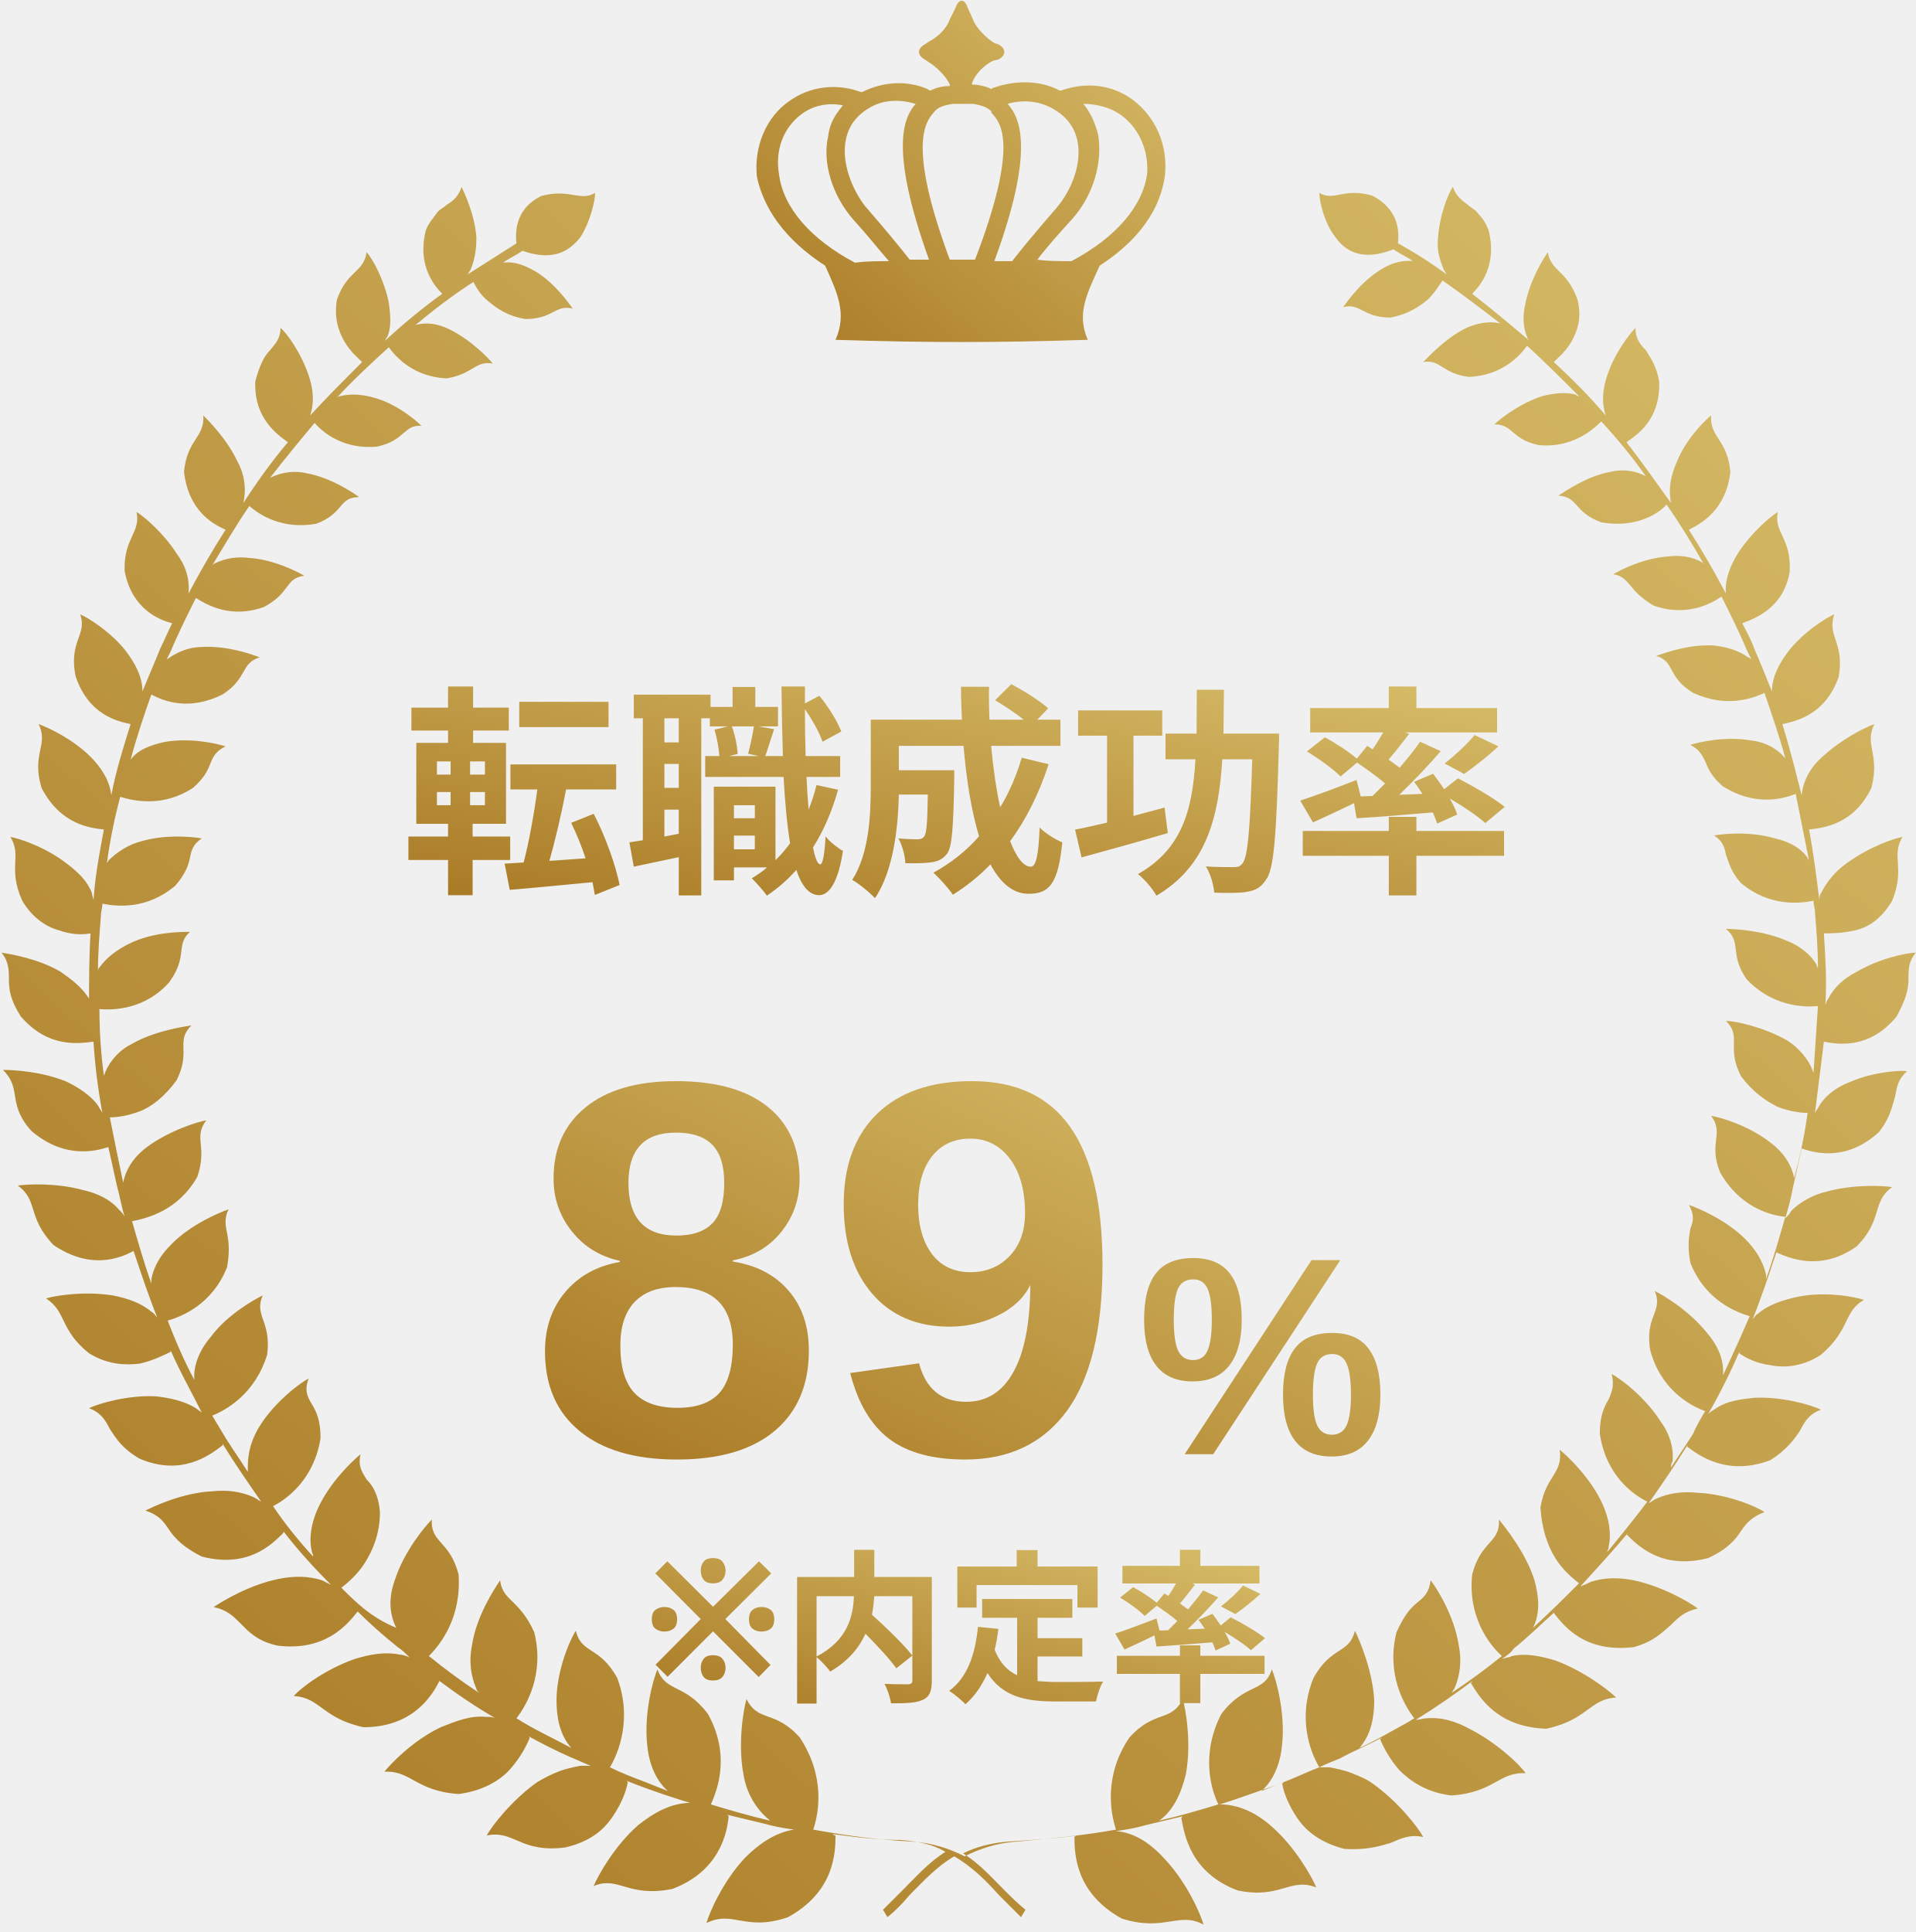
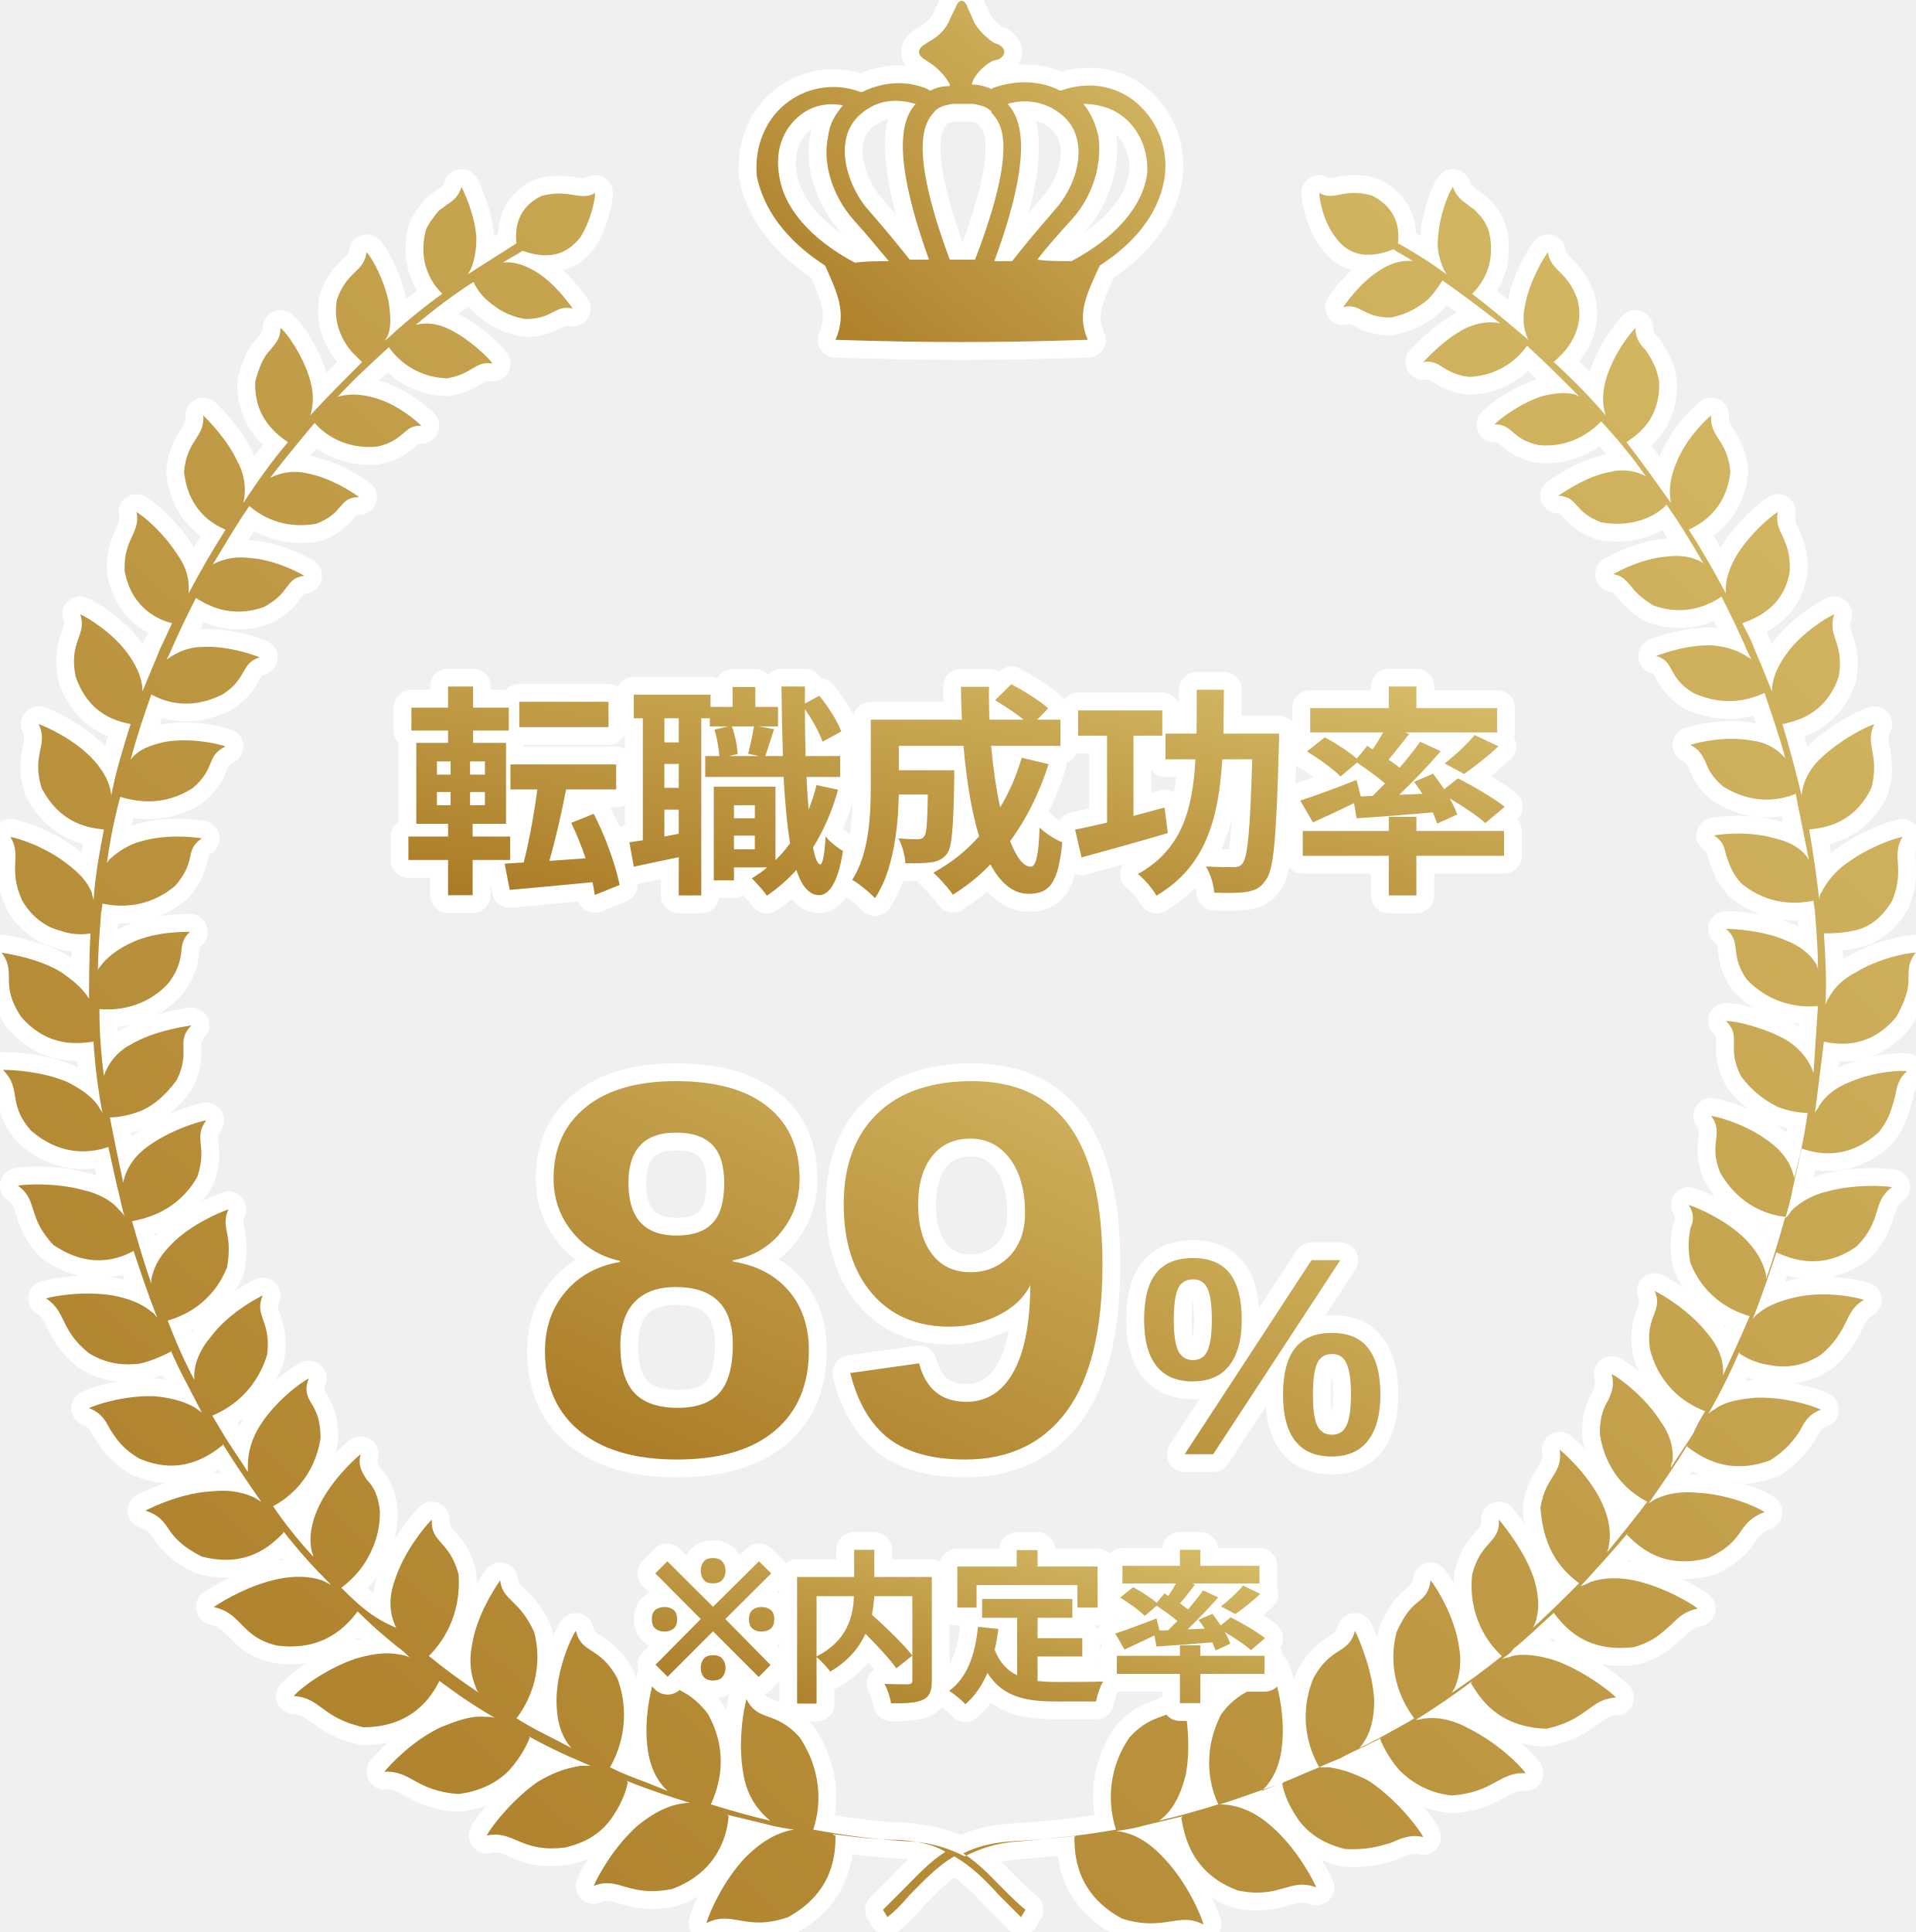
- <svg xmlns="http://www.w3.org/2000/svg" viewBox="0 0 129.1 130.2" role="img" aria-label="転職成功率89% ※内定率">
+ <svg xmlns="http://www.w3.org/2000/svg" viewBox="0 0 129.1 130.2" role="img" aria-label="転職成功率89% ※内定率" style="paint-order:stroke;stroke:#fff;stroke-width:2.4px;stroke-linejoin:round">
  <defs>
    <linearGradient id="gold" x1="100%" y1="0%" x2="0%" y2="100%">
      <stop offset="0" stop-color="#D8BE6A" />
      <stop offset="1" stop-color="#A97924" />
    </linearGradient>
  </defs>
  <g fill="url(#gold)">
    <path d="M124.7,72.9c-0.8,0.3-1.6,0.8-2.1,1.6c-0.1,0.2-0.2,0.3-0.3,0.5c0.2-1.6,0.4-3.2,0.6-4.8v0   c1,0.2,3.1,0.5,4.9-1.7c0.6-1.1,0.8-1.8,0.8-2.5c0-0.7,0-1.2,0.5-1.8c-0.6,0-2.5,0.4-4,1.3c-0.8,0.4-1.5,1-1.9,1.8   c-0.1,0.1-0.1,0.2-0.2,0.4c0.1-1.6,0-3.2-0.1-4.8c0.5,0,1.2,0,2.1-0.2s1.8-0.8,2.5-2c0.9-2.2-0.1-3,0.7-4.3   c-0.6,0.1-2.3,0.7-3.8,1.8c-0.7,0.5-1.3,1.2-1.7,2c-0.1,0.1-0.1,0.3-0.1,0.5c-0.2-1.6-0.4-3.2-0.7-4.8c0.9-0.1,3-0.3,4.2-2.8   c0.6-2.3-0.5-2.9,0.2-4.3c-0.6,0.2-2.2,1-3.5,2.2c-0.8,0.7-1.3,1.6-1.4,2.6c-0.4-1.6-0.8-3.2-1.3-4.8c0,0,0,0,0,0   c0.9-0.2,2.9-0.6,3.8-3.2c0.4-2.3-0.8-2.7-0.3-4.2c-0.5,0.2-2.1,1.2-3.1,2.5c-0.6,0.8-1.1,1.7-1.1,2.7c-0.4-1-0.8-2-1.2-2.9   c-0.2-0.6-0.5-1.1-0.8-1.7c0,0,0,0,0,0c0.8-0.3,2.8-1,3.2-3.5c0.1-2.3-1.1-2.6-0.8-4c-0.5,0.3-1.8,1.4-2.7,2.8   c-0.5,0.8-0.9,1.8-0.8,2.7c-0.8-1.5-1.6-2.9-2.5-4.3c0.8-0.4,2.5-1.3,2.8-3.9c-0.2-2.2-1.4-2.3-1.3-3.8c-0.4,0.3-1.7,1.6-2.3,3.1   c-0.4,0.9-0.6,1.8-0.4,2.8c-1-1.4-2-2.8-3-4.1c0.7-0.5,2.3-1.5,2.2-4.1c-0.2-1.1-0.6-1.6-0.9-2.1c-0.4-0.4-0.7-0.8-0.7-1.5   c-0.4,0.4-1.4,1.7-1.9,3.2c-0.3,0.9-0.4,1.8-0.1,2.7c-1.1-1.3-2.3-2.5-3.5-3.6c0.3-0.3,0.8-0.7,1.2-1.4c0.4-0.7,0.7-1.6,0.4-2.8   c-0.7-2-1.8-1.9-2-3.2c-0.3,0.4-1.2,1.9-1.5,3.4c-0.2,0.8-0.2,1.6,0.1,2.3c0,0.1,0.1,0.2,0.2,0.3c-1.3-1.1-2.6-2.2-3.9-3.2   c0.6-0.6,1.7-2,1.1-4.3c-0.2-0.5-0.4-0.8-0.7-1.1c-0.2-0.3-0.5-0.4-0.7-0.6c-0.4-0.3-0.8-0.6-1-1.2c-0.3,0.4-0.9,1.9-1,3.4   c-0.1,0.8,0.1,1.5,0.4,2.2c0.1,0.1,0.1,0.2,0.2,0.3c-1.1-0.8-2.2-1.5-3.3-2.1c0.1-0.9,0-2.3-1.7-3.2c-1.9-0.6-2.6,0.4-3.6-0.2   c0,0.5,0.3,2,1.1,3c0.7,1,1.9,1.6,3.9,0.8c0.4,0.3,0.9,0.5,1.3,0.8c-0.8-0.1-1.6,0.2-2.2,0.6c-1.3,0.8-2.2,2.1-2.5,2.5   c1.2-0.3,1.3,0.7,3.2,0.7c1.1-0.2,1.9-0.7,2.5-1.2c0.5-0.5,0.8-1,1-1.3c1.3,0.9,2.6,1.9,3.9,2.9c-0.8-0.2-1.6,0-2.3,0.3   c-1.4,0.7-2.5,1.9-2.9,2.3c1.2-0.2,1.3,0.8,3.1,1c2.2-0.1,3.4-1.4,3.9-2.1c1.2,1.1,2.3,2.2,3.5,3.4c-0.1,0-0.1,0-0.2-0.1   c-0.7-0.2-1.5-0.1-2.3,0.1c-1.5,0.5-2.8,1.5-3.2,1.9c1.3,0,1.1,1,3,1.4c2.2,0.2,3.6-1,4.2-1.6c1.1,1.2,2.1,2.4,3,3.7   c-0.7-0.4-1.6-0.5-2.4-0.3c-1.6,0.3-3,1.3-3.5,1.6c1.4,0.1,1,1.1,2.9,1.8c2.2,0.4,3.8-0.5,4.4-1.2c0.9,1.3,1.7,2.6,2.5,4   c0,0-0.1-0.1-0.1-0.1c-0.7-0.4-1.5-0.5-2.3-0.4c-1.6,0.1-3.2,0.9-3.7,1.2c0.7,0.1,0.9,0.5,1.2,0.8c0.3,0.4,0.7,0.8,1.5,1.3   c2.2,0.8,3.9-0.1,4.6-0.6c0.6,1.2,1.2,2.4,1.7,3.6c0.1,0.2,0.2,0.4,0.3,0.6c-0.1,0-0.1-0.1-0.2-0.1c-0.7-0.5-1.5-0.7-2.3-0.8   c-1.7-0.1-3.3,0.5-3.9,0.7c1.3,0.4,0.7,1.4,2.5,2.5c2.2,1,3.9,0.4,4.8,0c0.5,1.5,1,2.9,1.4,4.4c-0.6-0.7-1.4-1.1-2.3-1.2   c-1.7-0.3-3.5,0.1-4.1,0.3c0.6,0.3,0.8,0.7,1,1.1c0.2,0.5,0.4,1,1.2,1.7c2.1,1.3,3.9,0.9,4.9,0.5c0.3,1.5,0.6,3,0.9,4.5   c0-0.1-0.1-0.1-0.1-0.2c-0.5-0.7-1.3-1.1-2.2-1.3c-1.7-0.5-3.5-0.3-4.1-0.2c0.6,0.4,0.7,0.8,0.8,1.3c0.2,0.5,0.3,1.1,1,1.9   c1.9,1.6,3.9,1.4,4.9,1.2c0,0.3,0.1,0.5,0.1,0.8c0.1,1.2,0.2,2.5,0.2,3.8c0-0.1-0.1-0.2-0.1-0.3c-0.4-0.7-1.2-1.3-2-1.6   c-1.6-0.7-3.5-0.8-4.1-0.8c1.1,0.9,0.2,1.7,1.4,3.4c1.7,1.8,3.8,1.9,4.8,1.8c-0.1,1.5-0.2,3-0.3,4.5c-0.3-0.9-1-1.7-1.8-2.2   c-1.6-0.9-3.5-1.3-4.1-1.3c1.1,1.1,0,1.7,1,3.7c0.8,1.1,1.7,1.7,2.5,2.1c0.8,0.3,1.5,0.4,2,0.4c-0.2,1.5-0.5,2.9-0.9,4.4   c-0.2-1-0.8-1.8-1.6-2.4c-1.4-1.1-3.3-1.7-4-1.8c0.9,1.2-0.2,1.8,0.6,3.8c1.3,2.3,3.3,2.9,4.4,3c-0.4,1.4-0.8,2.8-1.3,4.2   c0-0.1,0-0.2,0-0.3c-0.2-0.9-0.7-1.7-1.4-2.4c-1.3-1.3-3.2-2.1-3.8-2.3c0.4,0.7,0.3,1.1,0.1,1.6c-0.1,0.6-0.2,1.2,0,2.3   c1,2.5,3,3.3,4,3.6c-0.6,1.4-1.2,2.7-1.8,4c0.1-1.1-0.4-2.1-1.1-2.9c-1.2-1.5-2.9-2.5-3.5-2.8c0.6,1.4-0.7,1.7-0.3,4   c0.7,2.6,2.6,3.7,3.7,4.1c-0.3,0.5-0.6,1-0.8,1.5c-0.5,0.8-1,1.5-1.5,2.3c0-0.1,0-0.3,0.1-0.4c0.1-0.9-0.2-1.9-0.8-2.7   c-1-1.6-2.7-2.9-3.3-3.2c0.2,0.8,0,1.2-0.2,1.7c-0.3,0.5-0.6,1.1-0.6,2.3c0.4,2.8,2.2,4.1,3.2,4.6c-0.9,1.2-1.8,2.3-2.7,3.4   c0-0.1,0.1-0.2,0.1-0.4c0.2-0.9,0-1.9-0.4-2.8c-0.8-1.8-2.4-3.3-2.9-3.7c0.1,0.8-0.1,1.2-0.4,1.7c-0.3,0.5-0.7,1-0.9,2.2   c0.1,1.5,0.5,2.6,1,3.4c0.5,0.8,1.1,1.3,1.6,1.7c-1,1-2,2-3.1,3c0.5-1,0.4-2.1,0.1-3.2c-0.6-1.9-2-3.6-2.4-4.1   c0.1,1.6-1.2,1.4-1.8,3.7c-0.3,2.8,1.1,4.7,2,5.5c-1.1,0.9-2.2,1.7-3.4,2.5c0.1-0.1,0.1-0.2,0.2-0.3c0.4-0.9,0.5-1.9,0.3-2.9   c-0.3-2-1.5-3.9-1.9-4.4c-0.1,0.8-0.4,1.1-0.9,1.5s-0.9,0.9-1.4,2c-0.7,2.8,0.5,4.9,1.2,5.8c-0.2,0.1-0.3,0.2-0.5,0.3   c-1.1,0.6-2.1,1.2-3.2,1.7c0.8-0.9,1-2.1,1-3.2c-0.1-2-1-4.1-1.3-4.7c-0.4,1.6-1.6,1-2.8,3.2c-1.1,2.7-0.2,5,0.4,6   c-0.8,0.3-1.6,0.7-2.4,1c-0.5,0.2-1,0.4-1.5,0.6c0.9-0.8,1.3-2,1.4-3.2c0.2-2.1-0.4-4.3-0.7-5c-0.5,1.6-1.8,0.9-3.4,3   c-1.4,2.7-0.7,5.1-0.2,6.1c-1.3,0.4-2.7,0.8-4,1.1c1-0.7,1.5-1.9,1.8-3.1c0.4-2.1,0-4.4-0.2-5.1c-0.8,1.6-1.9,0.7-3.6,2.6   c-1.7,2.5-1.3,5-0.9,6.2c-2.2,0.4-4.4,0.6-6.6,0.8c-1.5,0.1-2.6,0.5-3.6,1c-1-0.5-2.1-0.9-3.6-1c-2.2-0.1-4.4-0.4-6.6-0.8   c0.4-1.2,0.8-3.6-0.9-6.2c-1.7-1.9-2.8-1-3.6-2.6c-0.2,0.7-0.6,3-0.2,5.1c0.2,1.2,0.8,2.3,1.8,3.1c-1.3-0.3-2.7-0.7-4-1.1   c0.5-1.1,1.3-3.4-0.2-6.1c-1.6-2.1-2.8-1.4-3.4-3c-0.3,0.7-0.9,2.9-0.7,5c0.1,1.2,0.5,2.4,1.4,3.2c-0.5-0.2-1-0.4-1.5-0.6   c-0.8-0.3-1.6-0.6-2.4-1c0.6-1,1.5-3.3,0.5-6c-1.2-2.2-2.4-1.6-2.8-3.2c-0.4,0.6-1.3,2.7-1.3,4.7c0,1.1,0.2,2.3,1,3.2   c-1.1-0.6-2.2-1.1-3.2-1.7c-0.2-0.1-0.3-0.2-0.5-0.3c0.7-0.9,1.9-3,1.2-5.8c-0.5-1.1-1-1.6-1.4-2c-0.4-0.4-0.8-0.7-0.9-1.5   c-0.4,0.6-1.6,2.4-1.9,4.4c-0.2,1-0.1,2,0.3,2.9c0,0.1,0.1,0.2,0.2,0.3c-1.2-0.8-2.3-1.6-3.4-2.5c0.8-0.8,2.2-2.6,2-5.5   c-0.6-2.3-1.9-2.1-1.8-3.7c-0.5,0.5-1.9,2.2-2.5,4.1c-0.4,1.1-0.4,2.2,0.1,3.2C25,109,24,108,23,107c0.4-0.3,1.1-0.9,1.6-1.7   c0.5-0.8,1-1.9,1-3.4c-0.1-1.2-0.5-1.8-0.9-2.2c-0.3-0.5-0.6-0.9-0.4-1.7c-0.5,0.4-2.1,1.9-2.9,3.7c-0.4,0.9-0.6,1.9-0.4,2.8   c0,0.1,0.1,0.2,0.1,0.4c-1-1.1-1.9-2.2-2.7-3.4c1-0.5,2.8-1.9,3.2-4.6c0-1.2-0.3-1.8-0.6-2.3c-0.3-0.5-0.5-0.9-0.2-1.7   c-0.6,0.3-2.3,1.6-3.3,3.2c-0.5,0.8-0.8,1.7-0.8,2.7c0,0.1,0,0.3,0,0.4c-0.5-0.8-1-1.5-1.5-2.3c-0.3-0.5-0.6-1-0.9-1.5   c1-0.4,2.9-1.5,3.7-4.1c0.3-2.3-0.9-2.6-0.3-4c-0.6,0.3-2.4,1.3-3.5,2.8C13.5,90.9,13,92,13.1,93c-0.7-1.3-1.3-2.7-1.8-4   c1-0.3,3-1.1,4-3.6c0.2-1.1,0.1-1.8,0-2.3c-0.1-0.5-0.2-1,0.1-1.6c-0.6,0.2-2.5,1-3.8,2.3c-0.7,0.7-1.2,1.4-1.4,2.4   c0,0.1,0,0.2,0,0.3c-0.5-1.4-0.9-2.8-1.3-4.2c1-0.2,3.1-0.7,4.4-3c0.7-2.1-0.3-2.6,0.6-3.8c-0.6,0.1-2.5,0.7-4,1.8   c-0.8,0.6-1.4,1.4-1.6,2.4c-0.3-1.4-0.6-2.9-0.9-4.4c0.5,0,1.2-0.1,2-0.4c0.8-0.3,1.7-1,2.5-2.1c1-2-0.1-2.6,1-3.7   c-0.6,0.1-2.6,0.4-4.1,1.3C8,70.8,7.3,71.6,7,72.5c-0.2-1.5-0.3-3-0.3-4.5c1,0.1,3.1,0,4.7-1.8c1.3-1.8,0.4-2.5,1.4-3.4   c-0.6,0-2.5,0-4.1,0.8c-0.8,0.4-1.5,0.9-2,1.6c-0.1,0.1-0.1,0.2-0.1,0.3c0-1.3,0.1-2.5,0.2-3.8c0-0.3,0.1-0.5,0.1-0.8   c1,0.2,3,0.4,4.9-1.2c0.7-0.8,0.9-1.4,1-1.9c0.1-0.5,0.2-0.9,0.8-1.3c-0.6-0.1-2.4-0.3-4.1,0.2c-0.8,0.2-1.6,0.7-2.2,1.3   c0,0.1-0.1,0.1-0.1,0.2c0.2-1.5,0.5-3,0.9-4.5C9.1,54,11,54.4,13,53.1c0.8-0.7,1-1.2,1.2-1.7c0.2-0.5,0.4-0.8,1-1.1   c-0.6-0.2-2.4-0.6-4.1-0.3c-0.9,0.2-1.8,0.5-2.3,1.2c0.4-1.5,0.9-3,1.4-4.4c0.9,0.5,2.6,1.1,4.8,0c1.7-1.1,1.2-2.1,2.5-2.5   c-0.5-0.2-2.2-0.8-3.9-0.7c-0.8,0-1.6,0.3-2.3,0.8c-0.1,0-0.1,0.1-0.1,0.1c0.1-0.2,0.2-0.4,0.3-0.6c0.5-1.2,1.1-2.4,1.7-3.6   c0.8,0.5,2.4,1.4,4.6,0.6c0.9-0.5,1.2-0.9,1.5-1.3s0.5-0.7,1.2-0.8c-0.5-0.3-2.1-1.1-3.7-1.2c-0.8-0.1-1.6,0-2.4,0.4   c0,0-0.1,0.1-0.1,0.1c0.8-1.3,1.6-2.7,2.5-4c0.7,0.6,2.2,1.6,4.5,1.2c1.9-0.7,1.5-1.8,2.9-1.8c-0.4-0.3-1.9-1.3-3.5-1.6   c-0.8-0.2-1.7-0.1-2.5,0.3c1-1.3,2-2.5,3-3.7c0.6,0.7,2,1.8,4.2,1.6c1.9-0.4,1.8-1.5,3-1.4c-0.4-0.4-1.7-1.5-3.2-1.9   c-0.7-0.2-1.5-0.3-2.3-0.1c0,0-0.1,0-0.2,0.1c1.1-1.2,2.3-2.3,3.5-3.4c0.5,0.7,1.7,2,3.9,2.1c1.8-0.3,1.9-1.2,3.1-1   c-0.3-0.4-1.5-1.6-2.9-2.3c-0.8-0.4-1.6-0.5-2.3-0.3c1.2-1,2.5-2,3.9-2.9c0.2,0.4,0.5,0.9,1,1.3c0.6,0.5,1.3,1,2.5,1.2   c1.9,0,2-1,3.2-0.7c-0.3-0.4-1.2-1.7-2.5-2.5c-0.7-0.4-1.4-0.7-2.2-0.6c0.4-0.3,0.9-0.5,1.3-0.8c2,0.7,3.1,0.1,3.9-0.9   c0.7-1.1,1-2.5,1-3c-1,0.6-1.7-0.3-3.6,0.2c-1.7,0.8-1.8,2.3-1.7,3.2c-1.1,0.7-2.2,1.4-3.3,2.1c0.1-0.1,0.1-0.2,0.2-0.3   c0.3-0.7,0.4-1.4,0.4-2.2c-0.1-1.5-0.8-3-1-3.4c-0.2,0.6-0.5,0.9-1,1.2c-0.2,0.2-0.5,0.3-0.7,0.6c-0.2,0.3-0.5,0.6-0.7,1.1   c-0.6,2.3,0.5,3.7,1.1,4.3c-1.4,1-2.7,2.1-3.9,3.2c0.1-0.1,0.1-0.2,0.2-0.3c0.3-0.7,0.2-1.5,0.1-2.3c-0.3-1.5-1.1-3-1.5-3.4   c-0.2,1.4-1.3,1.2-2,3.2c-0.2,1.2,0.1,2.1,0.5,2.8c0.4,0.7,0.9,1.1,1.2,1.4c-1.2,1.2-2.4,2.4-3.5,3.6c0.3-0.9,0.2-1.8-0.1-2.7   c-0.5-1.5-1.5-2.9-1.9-3.2c0,0.7-0.3,1-0.7,1.5c-0.4,0.4-0.7,1-1,2.1c-0.1,2.5,1.5,3.6,2.2,4.1c-1.1,1.3-2.1,2.7-3,4.1   c0.2-0.9,0.1-1.9-0.4-2.8c-0.7-1.5-1.9-2.7-2.3-3.1c0.1,1.5-1.1,1.6-1.3,3.8c0.3,2.6,1.9,3.5,2.8,3.9c-0.9,1.4-1.7,2.8-2.5,4.3   c0.1-1-0.2-1.9-0.8-2.7c-0.9-1.4-2.2-2.5-2.7-2.8c0.3,1.4-0.9,1.8-0.8,4c0.5,2.6,2.4,3.3,3.2,3.5c0,0,0,0,0,0   c-0.3,0.6-0.5,1.1-0.8,1.7c-0.4,1-0.8,1.9-1.2,2.9c0-1-0.5-1.9-1.1-2.7c-1-1.3-2.6-2.3-3.1-2.5c0.5,1.4-0.8,1.8-0.3,4.2   c0.9,2.6,2.8,3,3.7,3.2l0,0c-0.5,1.6-1,3.2-1.3,4.8c-0.1-1-0.7-1.9-1.4-2.6c-1.2-1.2-2.9-2-3.5-2.2c0.7,1.4-0.5,2,0.2,4.3   c1.3,2.5,3.3,2.7,4.2,2.8c-0.3,1.6-0.6,3.2-0.7,4.8c0-0.2-0.1-0.3-0.1-0.5c-0.3-0.8-0.9-1.4-1.7-2c-1.4-1.1-3.2-1.7-3.8-1.8   c0.8,1.3-0.2,2.1,0.8,4.3c0.7,1.2,1.7,1.8,2.5,2c0.8,0.3,1.6,0.3,2.1,0.2c-0.1,1.6-0.1,3.2-0.1,4.8C6.1,67.5,6,67.4,6,67.3   c-0.5-0.8-1.2-1.3-1.9-1.8c-1.5-0.9-3.4-1.2-4-1.3c0.5,0.6,0.5,1.2,0.5,1.8c0,0.7,0.1,1.4,0.8,2.5c1.9,2.2,4,1.8,4.9,1.7v0   c0.1,1.6,0.3,3.2,0.6,4.8c-0.1-0.2-0.2-0.3-0.3-0.5c-0.5-0.7-1.3-1.2-2.1-1.6c-1.7-0.7-3.6-0.8-4.3-0.8c0.6,0.6,0.7,1.1,0.8,1.7   c0.1,0.6,0.2,1.4,1.1,2.4c2.2,1.9,4.3,1.4,5.2,1.1v0c0.2,0.9,0.4,1.8,0.6,2.7c0.2,0.7,0.3,1.4,0.5,2c-0.1-0.2-0.2-0.3-0.4-0.5   c-0.6-0.7-1.5-1.1-2.4-1.3c-1.8-0.5-3.8-0.4-4.4-0.3c1.4,1,0.6,2.1,2.4,4c2.5,1.7,4.5,0.9,5.4,0.4v0c0.5,1.5,1,3,1.6,4.5   c-0.1-0.1-0.2-0.3-0.4-0.4c-0.7-0.6-1.6-0.9-2.6-1.1c-1.9-0.3-3.8,0-4.5,0.2c1.4,0.9,0.9,2.1,2.9,3.7c1.3,0.8,2.5,0.8,3.4,0.7   c0.9-0.2,1.7-0.6,2.1-0.8c0,0,0,0,0-0.1c0.6,1.4,1.4,2.8,2.1,4.2c-0.1-0.1-0.3-0.2-0.4-0.3c-0.8-0.5-1.8-0.7-2.7-0.8   c-1.9-0.1-3.9,0.5-4.5,0.8c0.8,0.3,1.1,0.8,1.4,1.4c0.4,0.6,0.8,1.3,2,2c2.8,1.2,4.7-0.2,5.6-0.9c0,0,0,0,0-0.1   c0.8,1.3,1.7,2.6,2.6,3.9c-0.2-0.1-0.3-0.2-0.5-0.3c-0.9-0.4-1.8-0.5-2.8-0.4c-2,0.1-3.9,1-4.5,1.3c0.9,0.3,1.2,0.7,1.6,1.3   c0.4,0.6,1,1.2,2.2,1.8c3.1,0.8,4.7-0.8,5.5-1.6c0-0.1,0-0.1,0-0.1c1,1.3,2.1,2.5,3.2,3.6c-0.2-0.1-0.4-0.2-0.6-0.3   c-0.9-0.3-1.9-0.3-2.9-0.1c-2,0.4-3.8,1.5-4.4,1.9c0.9,0.2,1.3,0.6,1.8,1.1c0.5,0.5,1.1,1.2,2.5,1.5c3.2,0.4,4.7-1.4,5.4-2.3   c0-0.1,0-0.1-0.1-0.1c0.9,0.9,1.8,1.7,2.8,2.5c0.3,0.2,0.5,0.4,0.8,0.7c-0.2-0.1-0.5-0.2-0.7-0.2c-1-0.2-2,0-3,0.3   c-2,0.7-3.7,2-4.1,2.5c1.8,0.1,1.9,1.5,4.7,2.1c3.3,0,4.6-2.1,5.1-3.1c0,0,0-0.1-0.1-0.1c1.2,0.9,2.5,1.8,3.9,2.6   c-0.2-0.1-0.4-0.1-0.7-0.1c-1-0.1-2,0.3-3,0.7c-1.9,0.9-3.4,2.5-3.8,3c1.8-0.1,2.1,1.3,5,1.5c1.6-0.2,2.8-0.9,3.5-1.7   c0.7-0.8,1.1-1.6,1.3-2.1c0,0-0.1-0.1-0.1-0.1c0.9,0.5,1.9,1,2.8,1.4c0.5,0.2,0.9,0.4,1.4,0.6c-0.2,0-0.5,0-0.7,0   c-0.5,0.1-1,0.2-1.5,0.4c-0.5,0.2-0.9,0.4-1.4,0.7c-1.7,1.2-3.1,3-3.4,3.6c0.9-0.2,1.5,0.1,2.2,0.4c0.7,0.3,1.6,0.6,3.1,0.4   c1.7-0.4,2.6-1.2,3.2-2.1c0.6-0.9,0.9-1.7,1-2.3c0,0-0.1-0.1-0.1-0.1c0.2,0.1,0.3,0.1,0.5,0.2c1.3,0.5,2.5,0.9,3.8,1.3   c-1.3,0-2.5,0.7-3.5,1.5c-1.6,1.4-2.7,3.4-3,4.1c1.7-0.7,2.3,0.8,5.3,0.2c3.2-1.2,3.7-3.8,3.8-4.9c0,0-0.1-0.1-0.1-0.1   c0.8,0.2,1.7,0.4,2.5,0.6c0.7,0.2,1.3,0.3,2,0.4c-1.3,0.2-2.4,1-3.3,1.9c-1.5,1.6-2.4,3.7-2.6,4.4c1.8-0.9,2.6,0.6,5.5-0.4   c3.1-1.7,3.2-4.3,3.2-5.5c0,0-0.1,0-0.2-0.1c1.5,0.2,3.1,0.4,4.6,0.4c1.2,0.1,2.2,0.3,3,0.8c-1.1,0.7-1.9,1.6-2.7,2.4   c-0.5,0.5-1,1-1.5,1.5l0.3,0.5c0.5-0.4,1-0.9,1.5-1.5c0.9-0.9,1.8-1.9,3-2.6c1.2,0.7,2.1,1.6,3,2.6c0.5,0.5,1,1,1.5,1.5l0.3-0.5   c-0.5-0.4-1-0.9-1.5-1.4c-0.8-0.8-1.6-1.7-2.7-2.4c0.8-0.4,1.8-0.7,3.1-0.8c1.6-0.1,3.1-0.2,4.6-0.4c-0.1,0-0.1,0-0.2,0.1   c0,1.2,0.1,3.8,3.2,5.5c2.9,0.9,3.8-0.5,5.5,0.4c-0.2-0.7-1.1-2.8-2.6-4.4c-0.9-1-2-1.8-3.3-1.9c0.7-0.1,1.3-0.2,2-0.4   c0.8-0.2,1.7-0.4,2.5-0.6c0,0-0.1,0.1-0.1,0.1c0.2,1.1,0.6,3.7,3.8,4.9c2.9,0.6,3.5-0.9,5.3-0.2c-0.3-0.7-1.4-2.7-3-4.1   c-1-0.9-2.2-1.5-3.5-1.5c1.3-0.4,2.6-0.9,3.8-1.3c0.2-0.1,0.3-0.1,0.5-0.2l-0.1,0.1c0.1,0.6,0.4,1.4,1,2.3c0.6,0.9,1.6,1.7,3.2,2.1   c1.5,0.1,2.4-0.2,3.1-0.4c0.7-0.3,1.3-0.6,2.2-0.4c-0.3-0.6-1.7-2.4-3.4-3.6c-0.4-0.3-0.9-0.5-1.4-0.7c-0.5-0.2-1-0.3-1.5-0.4   c-0.2,0-0.4,0-0.7,0c0.4-0.2,0.9-0.4,1.4-0.6c0.9-0.5,1.9-0.9,2.8-1.4c0,0-0.1,0.1-0.1,0.1c0.2,0.5,0.6,1.3,1.3,2.1   c0.7,0.7,1.8,1.5,3.5,1.7c2.9-0.2,3.2-1.6,5-1.5c-0.4-0.6-2-2.1-3.8-3c-0.9-0.5-1.9-0.8-2.9-0.7c-0.2,0-0.4,0.1-0.7,0.1   c1.3-0.8,2.6-1.7,3.8-2.6c0,0,0,0.1-0.1,0.1c0.6,1,1.8,3,5.1,3.1c2.8-0.6,2.9-2,4.7-2.1c-0.5-0.5-2.2-1.8-4.1-2.5   c-1-0.3-2-0.5-2.9-0.3c-0.2,0.1-0.4,0.1-0.7,0.2c0.3-0.2,0.6-0.4,0.8-0.7c1-0.8,1.9-1.7,2.8-2.5c0,0-0.1,0.1-0.1,0.1   c0.7,0.9,2.1,2.7,5.4,2.3c1.4-0.4,1.9-1,2.5-1.5c0.5-0.5,0.9-0.9,1.8-1.1c-0.5-0.4-2.4-1.5-4.3-1.9c-1-0.2-2-0.2-2.9,0.1   c-0.2,0.1-0.4,0.2-0.7,0.3c1.1-1.2,2.2-2.4,3.2-3.6c0,0,0,0.1-0.1,0.1c0.8,0.8,2.4,2.4,5.5,1.6c1.3-0.6,1.8-1.2,2.2-1.8   c0.4-0.6,0.8-1,1.6-1.3c-0.6-0.4-2.5-1.2-4.5-1.3c-1-0.1-1.9,0-2.8,0.4c-0.2,0.1-0.3,0.2-0.5,0.3c0.9-1.3,1.8-2.6,2.6-3.9   c0,0,0,0,0,0.1c0.8,0.6,2.7,2,5.6,0.9c1.1-0.7,1.6-1.4,2-2c0.3-0.6,0.6-1.1,1.4-1.4c-0.6-0.3-2.6-0.9-4.5-0.8   c-0.9,0.1-1.9,0.2-2.7,0.8c-0.2,0.1-0.3,0.2-0.4,0.3c0.8-1.4,1.5-2.8,2.1-4.2c0,0,0,0,0,0.1c0.4,0.3,1.2,0.7,2.1,0.8   c0.9,0.2,2.2,0.1,3.4-0.7c2-1.7,1.5-2.9,2.9-3.7c-0.6-0.2-2.6-0.6-4.5-0.2c-0.9,0.2-1.9,0.5-2.6,1.1c-0.2,0.1-0.3,0.3-0.4,0.4   c0.6-1.5,1.1-3,1.6-4.5v0c0.9,0.4,3,1.3,5.4-0.4c1.8-1.8,1-3,2.4-4c-0.6-0.1-2.6-0.2-4.4,0.3c-0.9,0.2-1.8,0.7-2.4,1.3   c-0.1,0.2-0.2,0.3-0.4,0.5c0.2-0.7,0.4-1.4,0.5-2c0.2-0.9,0.4-1.8,0.6-2.7v0c0.9,0.3,3,0.9,5.2-1.1c0.8-1,0.9-1.8,1.1-2.4   c0.1-0.6,0.2-1.2,0.8-1.7C128.3,72.1,126.3,72.2,124.7,72.9L124.7,72.9L124.7,72.9z" />
    <path d="M55.6,17.9c0.8,1.8,1.5,3.2,0.7,5   c6.2,0.2,10.8,0.2,17,0c-0.8-1.8,0-3.2,0.8-5c3.4-2.2,4.2-4.6,4.4-6.1c0.2-2-0.6-3.9-2.2-5.1c-1.4-1-3.1-1.2-4.8-0.6   c0,0-0.1,0-0.1,0c-1.3-0.7-3-0.7-4.4-0.2c-0.1,0-0.2,0.1-0.2,0.1c-0.4-0.2-0.9-0.3-1.3-0.3l0-0.1c0.2-0.6,0.8-1.2,1.4-1.5L67.3,4   c0.5-0.3,0.5-0.7,0-1L67,2.9c-0.5-0.3-1.2-1-1.4-1.5l-0.4-0.9c-0.2-0.6-0.6-0.6-0.8,0L64,1.3c-0.2,0.6-0.8,1.2-1.4,1.5L62.3,3   c-0.5,0.3-0.5,0.7,0,1l0.3,0.2c0.5,0.3,1.2,1,1.4,1.5l0,0.1c-0.5,0-0.9,0.1-1.3,0.3c-0.1,0-0.2-0.1-0.2-0.1c-1.4-0.6-3-0.5-4.4,0.2   c0,0,0,0-0.1,0c-1.6-0.6-3.4-0.4-4.8,0.6c-1.6,1.1-2.4,3.1-2.2,5.1C51.3,13.3,52.2,15.7,55.6,17.9L55.6,17.9L55.6,17.9z M75.6,7.8   c1.2,0.9,1.8,2.4,1.7,3.9c-0.3,2.2-2.1,4.3-5.1,5.9c-0.8,0-1.6,0-2.3-0.1c0.6-0.8,1.4-1.7,2.4-2.8c1.4-1.6,2-3.8,1.7-5.6   c-0.2-0.8-0.5-1.5-1-2.1C73.8,7,74.8,7.2,75.6,7.8z M70.9,7.3c0.9,0.5,1.5,1.2,1.7,2.2c0.3,1.4-0.3,3.2-1.4,4.5   c-1.3,1.5-2.3,2.7-3,3.6c-0.4,0-0.8,0-1.2,0C69.8,10,68.7,7.9,67.9,7C68.9,6.7,70,6.8,70.9,7.3L70.9,7.3L70.9,7.3z M62.9,7.6   L62.9,7.6L62.9,7.6c0.3-0.4,0.7-0.5,1.3-0.6c0.2,0,0.4,0,0.6,0c0.1,0,0.1,0,0.2,0c0.2,0,0.4,0,0.6,0c0.5,0.1,0.9,0.2,1.2,0.5l0,0.1   l0.1,0.1c0.5,0.6,1.8,2-1.2,9.8H64C61.1,9.7,62.4,8.2,62.9,7.6L62.9,7.6L62.9,7.6z M57,9.4c0.2-1,0.8-1.7,1.7-2.2s2-0.5,3-0.2   c-0.8,0.9-1.8,3,0.9,10.5c-0.4,0-0.8,0-1.3,0c-0.7-0.9-1.7-2.1-3-3.6C57.3,12.6,56.7,10.8,57,9.4C57,9.4,57,9.4,57,9.4z M54,7.7   c0.8-0.6,1.8-0.8,2.8-0.6c-0.5,0.6-0.9,1.2-1,2.1c-0.4,1.8,0.3,4,1.7,5.6c1,1.1,1.7,2,2.4,2.8c-0.8,0-1.5,0-2.3,0.1   c-3-1.6-4.8-3.7-5.1-5.9C52.2,10.1,52.8,8.6,54,7.7z" />
  </g>
  <g fill="url(#gold)" text-anchor="middle" font-family="'Noto Sans JP','Hiragino Kaku Gothic ProN','Yu Gothic',sans-serif" font-weight="700">
    <text x="64.55" y="59" font-size="15">転職成功率</text>
    <text x="64.55" y="98" font-size="36" font-family="Arial,sans-serif" font-weight="800">89<tspan font-size="19" dx="1">%</tspan>
    </text>
    <text x="64.55" y="113" font-size="11">※内定率</text>
  </g>
</svg>
